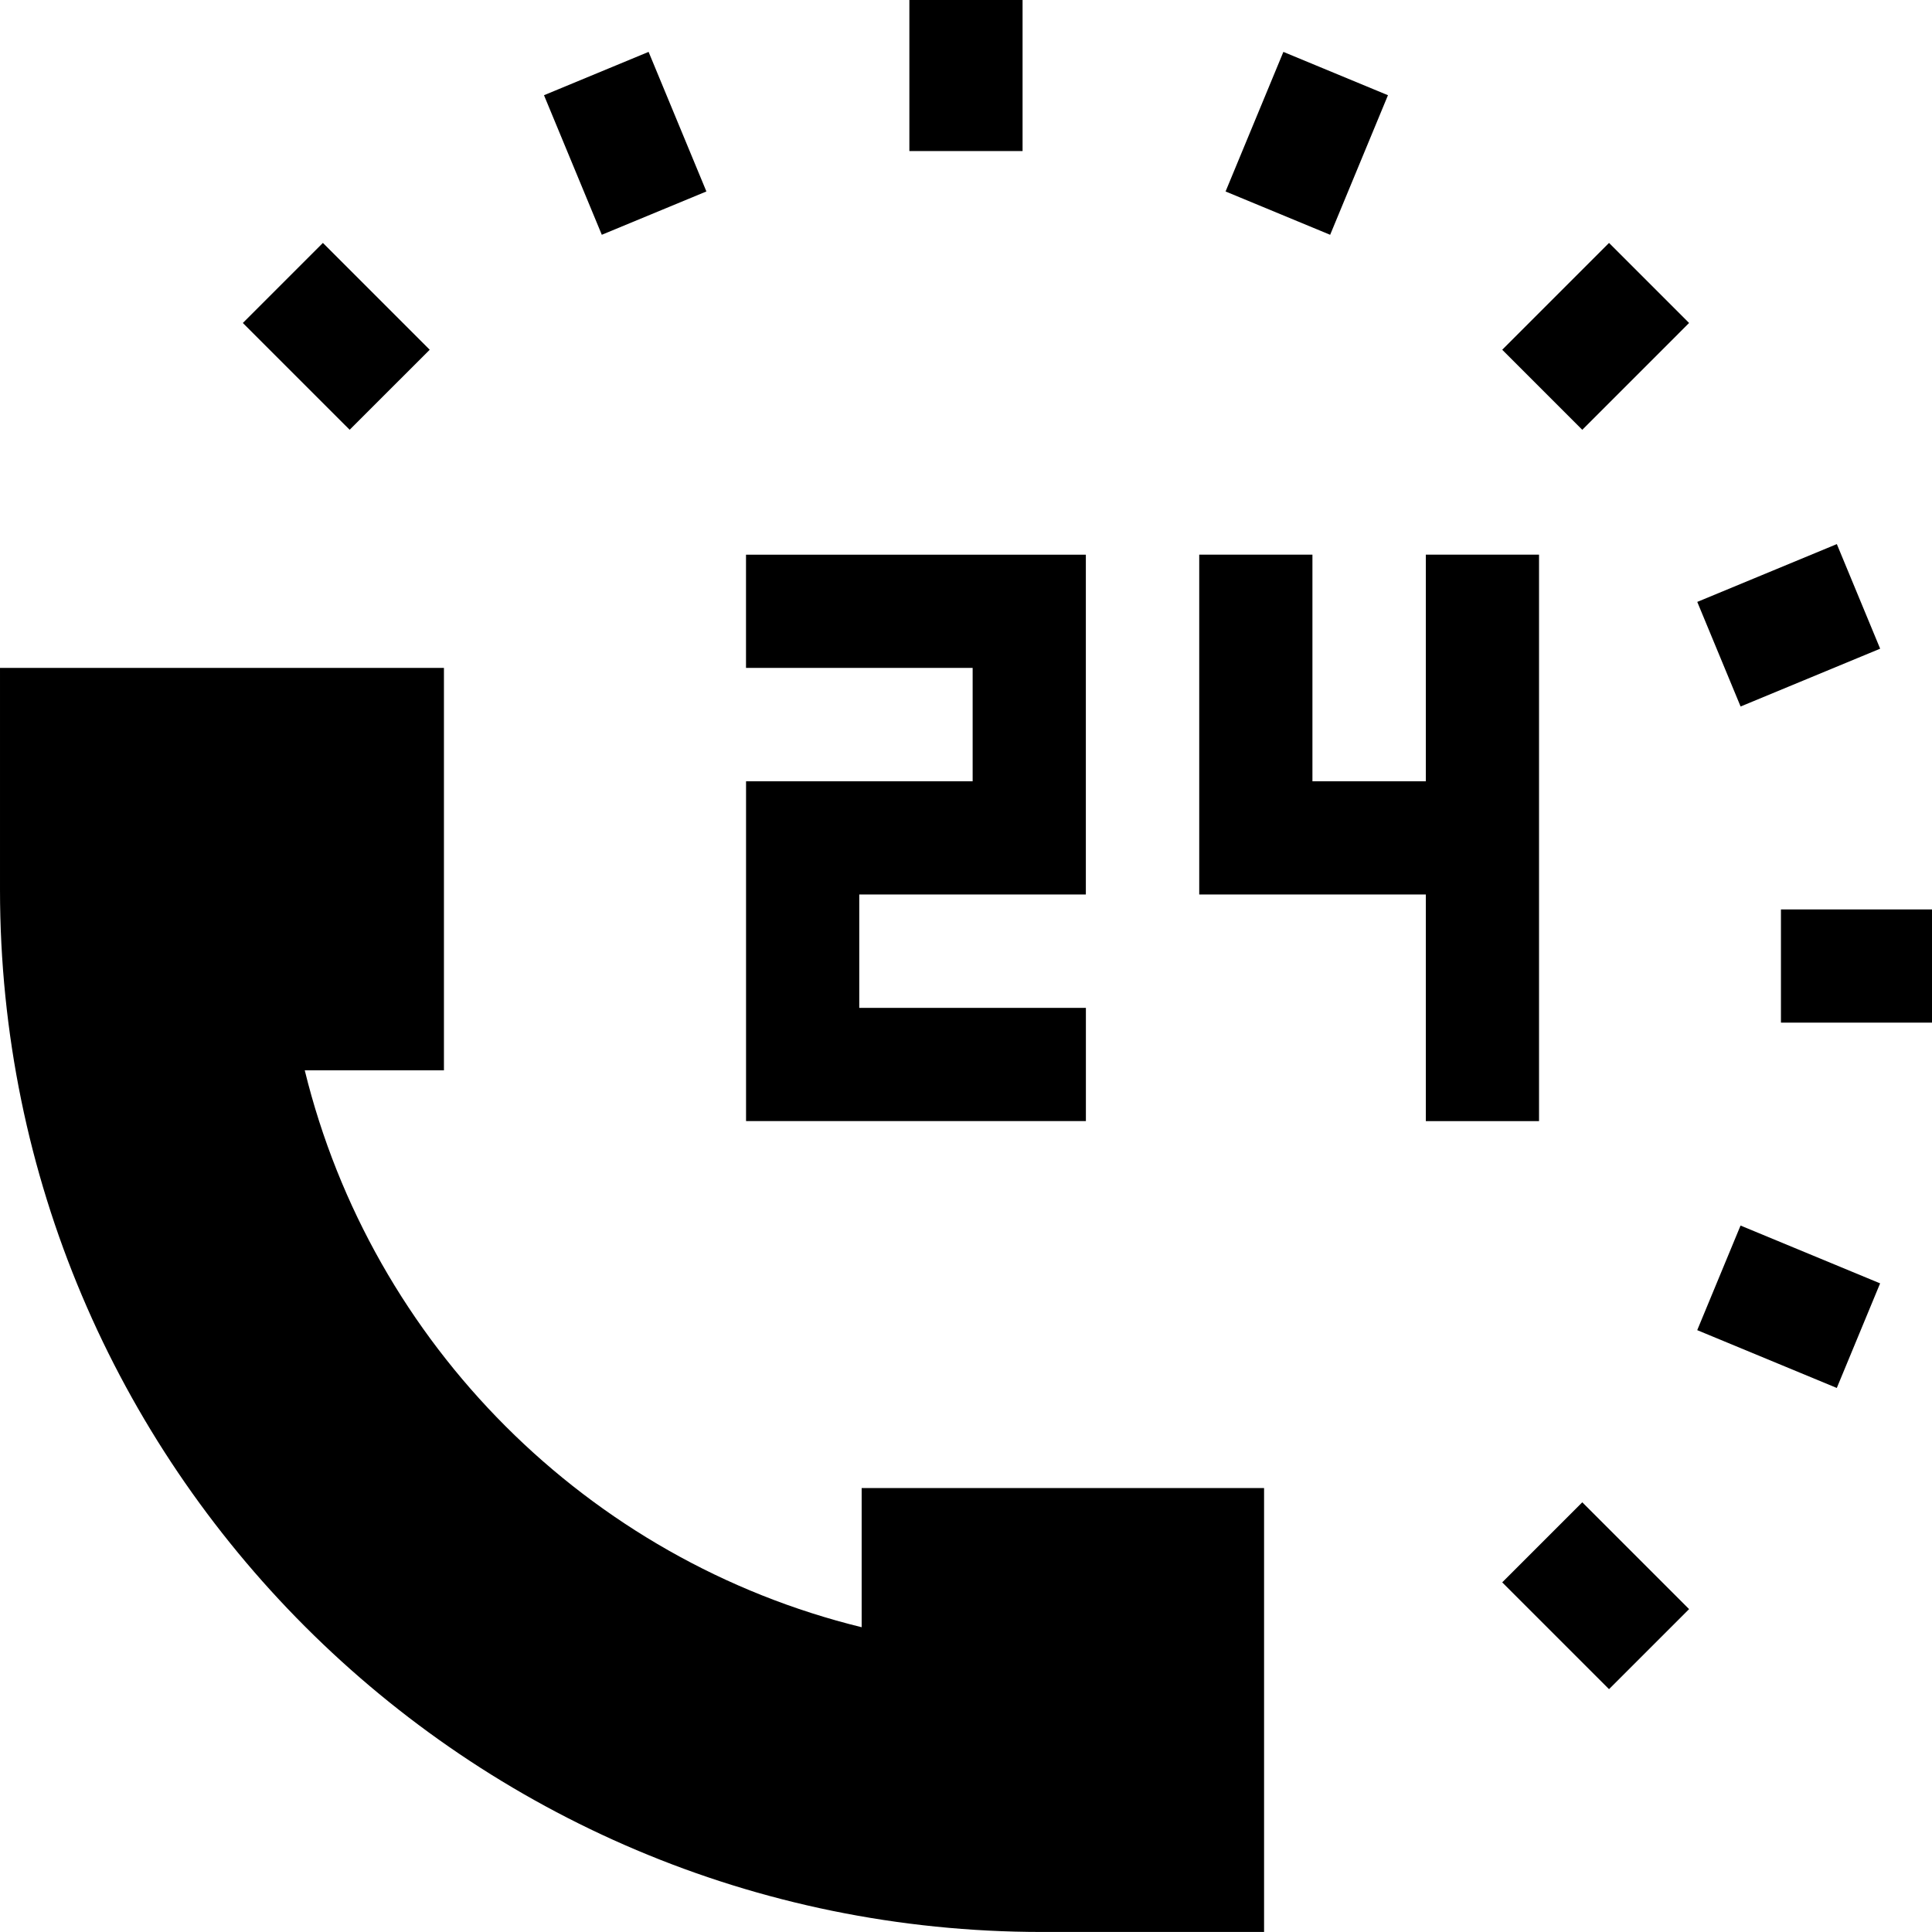
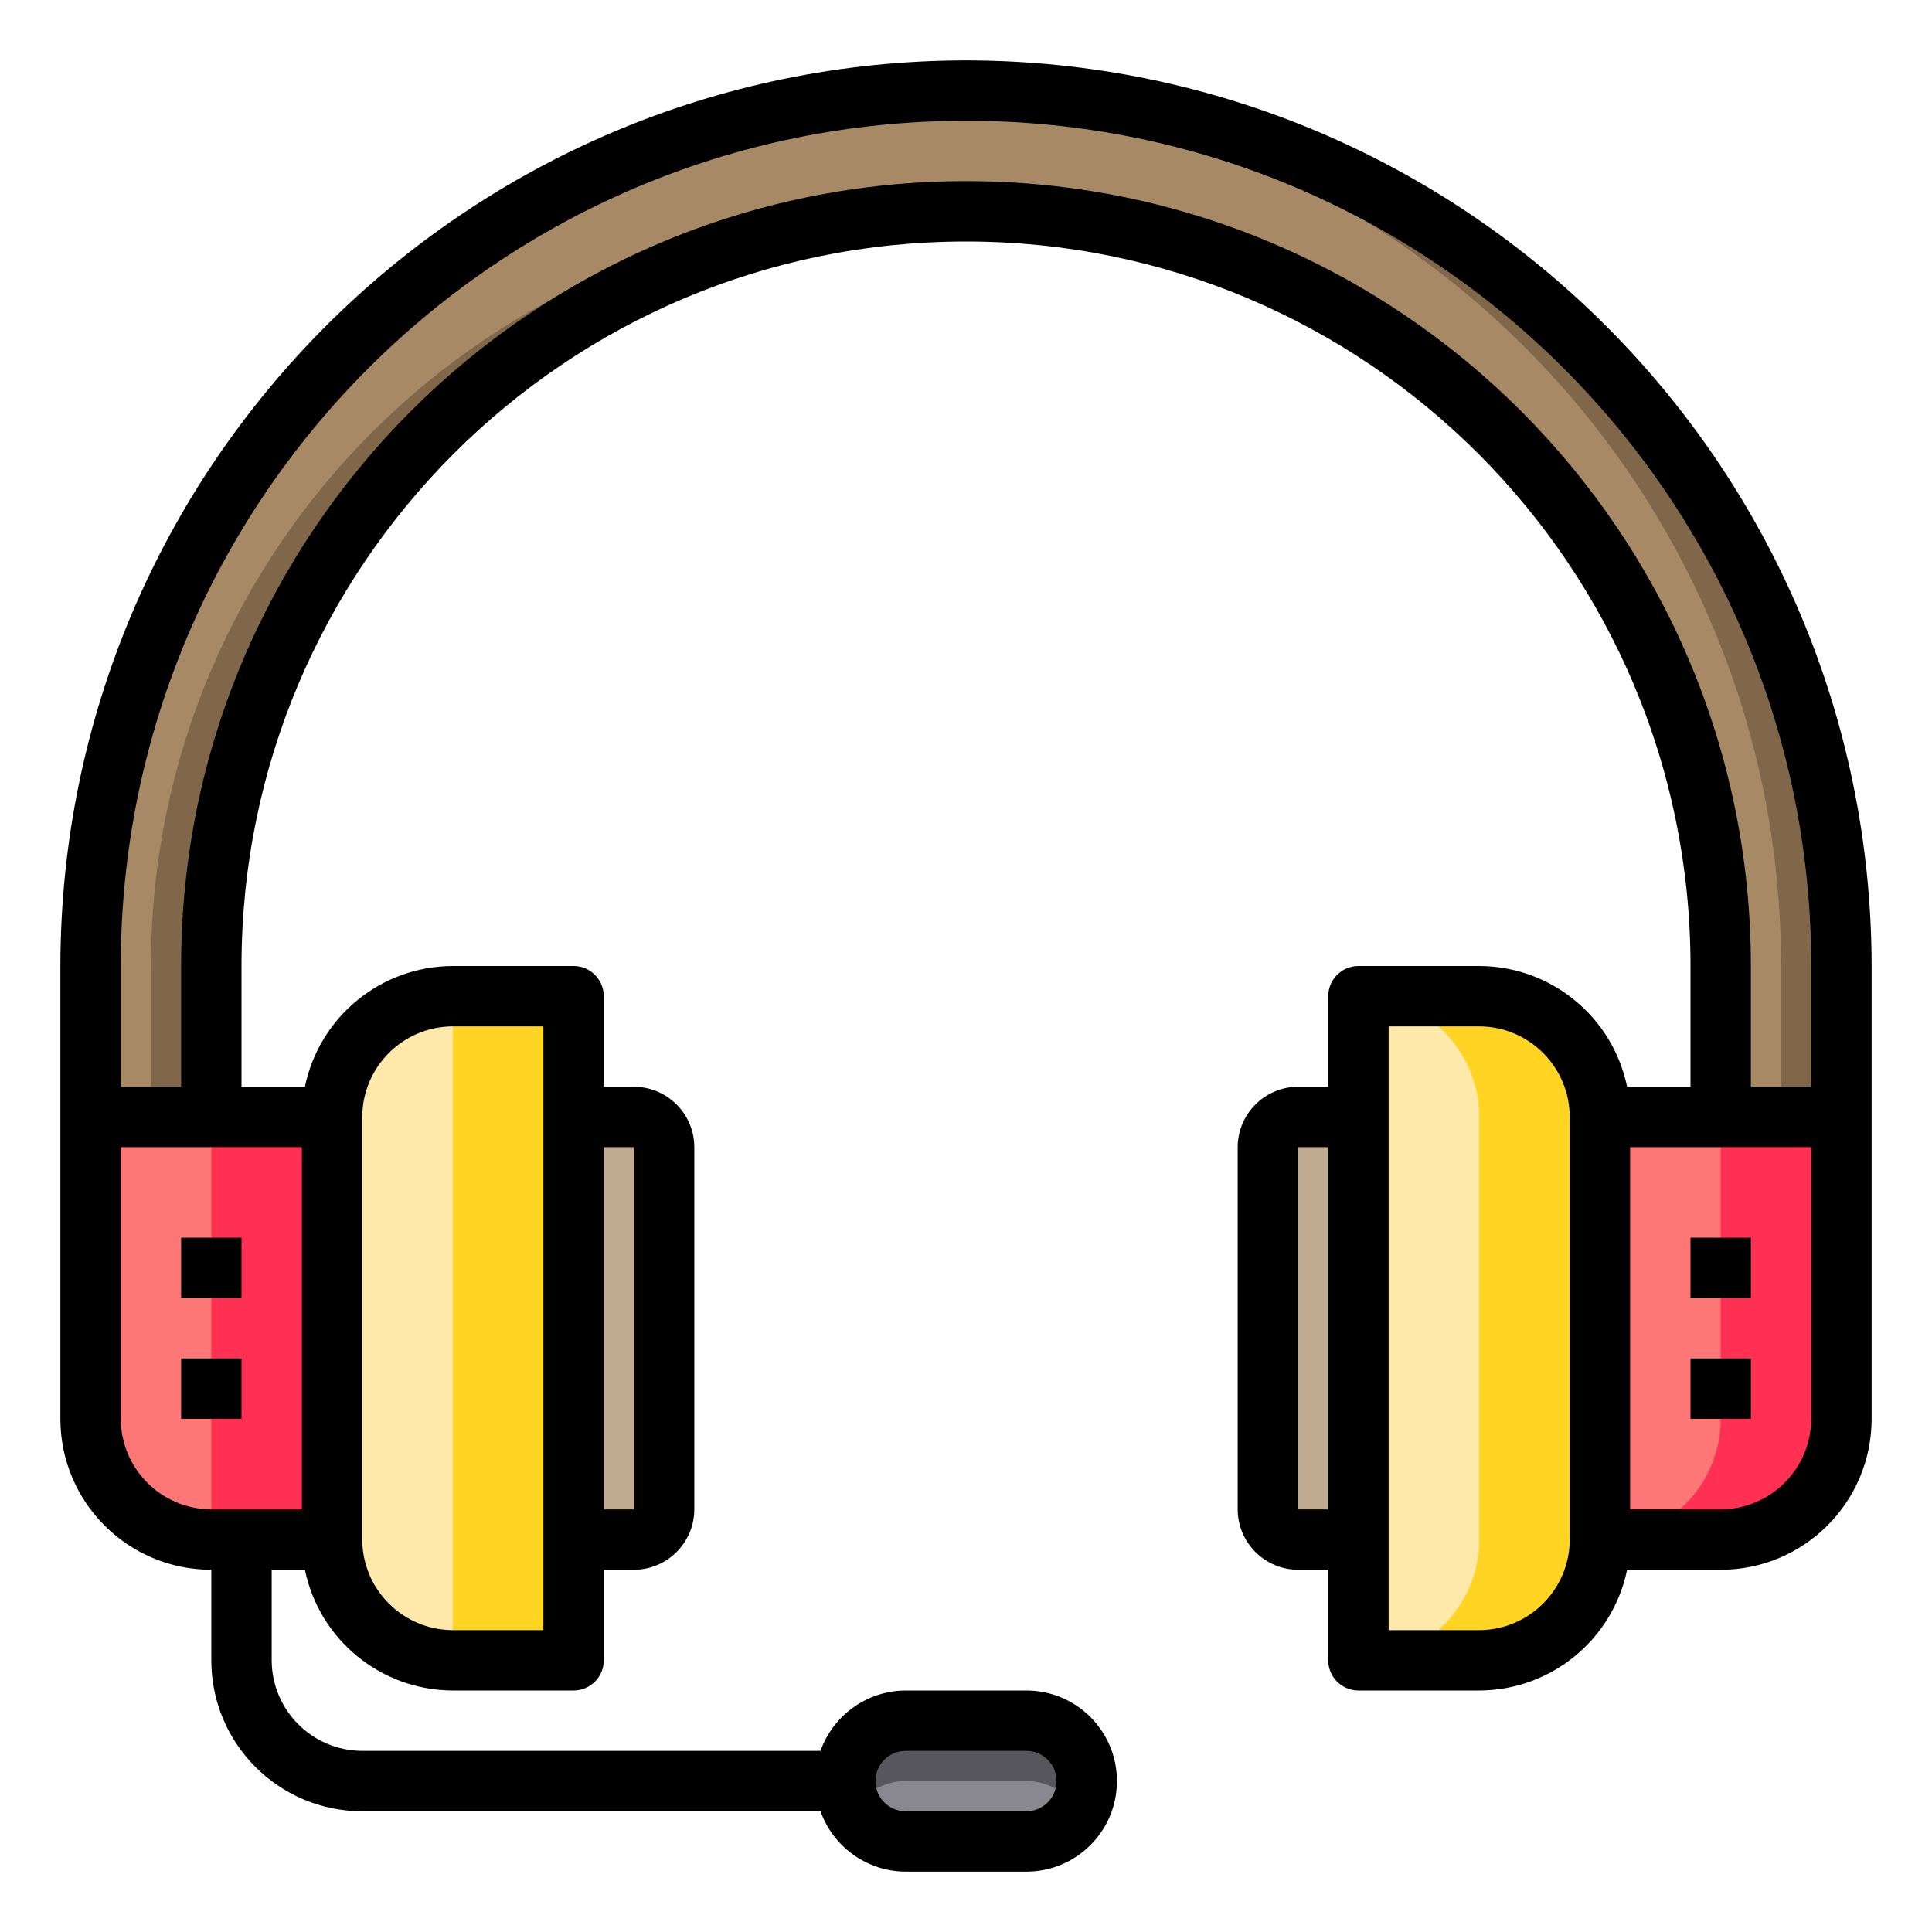
- <svg xmlns="http://www.w3.org/2000/svg" height="512pt" viewBox="0 0 512 512" width="512pt">
-   <path d="m257.762 207.047h-60.051v90.051h90.062v-30h-60.062v-30.051h60.051v-90.047h-90.062v30h60.062zm0 0" />
-   <path d="m407.859 297.109v-150.121h-30v60.059h-30.051v-60.059h-30v90.059h60.051v60.062zm0 0" />
-   <path d="m419.316 113.902-21.211-21.215 28.305-28.309 21.215 21.215zm0 0" />
-   <path d="m340.109 13.754 27.715 11.48-15.32 36.988-27.715-11.48zm0 0" />
-   <path d="m240.992 0h30v40.031h-30zm0 0" />
-   <path d="m171.883 13.75 15.32 36.988-27.719 11.48-15.32-36.984zm0 0" />
-   <path d="m85.57 64.375 28.309 28.309-21.215 21.211-28.309-28.305zm0 0" />
-   <path d="m426.41 447.645-28.309-28.305 21.215-21.215 28.309 28.309zm0 0" />
-   <path d="m486.77 367.824-36.988-15.32 11.48-27.719 36.988 15.32zm0 0" />
-   <path d="m471.969 241.008h40.031v30h-40.031zm0 0" />
-   <path d="m486.781 144.191 11.48 27.719-36.984 15.32-11.484-27.719zm0 0" />
-   <path d="m228.348 431.23c-72.578-17.762-129.824-75.008-147.586-147.586h36.887v-106.645h-117.648v58.824c0 152.523 123.645 276.168 276.168 276.168h58.824v-117.648h-106.645zm0 0" />
+ <svg xmlns="http://www.w3.org/2000/svg" height="512" viewBox="0 0 64 64" width="512">
+   <g id="headphone-microphone-wired-wireless-bluetooth">
+     <path d="m61 37v10a4 4 0 0 1 -4 4h-4v-14z" fill="#fd7777" />
+     <path d="m61 32v5h-4v-5a25 25 0 0 0 -50 0v5h-4v-5a29 29 0 0 1 58 0z" fill="#a78966" />
+     <path d="m53 37v14a4 4 0 0 1 -4 4h-4v-22h4a4 4 0 0 1 4 4z" fill="#fee9ab" />
+     <path d="m45 37v14h-2a1 1 0 0 1 -1-1v-12a1 1 0 0 1 1-1z" fill="#c0ab91" />
+     <path d="m34 57a2.006 2.006 0 0 1 2 2 2.015 2.015 0 0 1 -2 2h-4a2.006 2.006 0 0 1 -2-2 2.015 2.015 0 0 1 2-2z" fill="#898890" />
+     <path d="m36 59a2 2 0 0 1 -.27 1 2 2 0 0 0 -1.73-1h-4a1.955 1.955 0 0 0 -1.41.59 1.813 1.813 0 0 0 -.32.41 2 2 0 0 1 -.27-1 2.015 2.015 0 0 1 2-2h4a2.006 2.006 0 0 1 2 2z" fill="#57565c" />
+     <path d="m22 38v12a1 1 0 0 1 -1 1h-2v-14h2a1 1 0 0 1 1 1z" fill="#c0ab91" />
+     <path d="m19 51v4h-4a4 4 0 0 1 -4-4v-14a4 4 0 0 1 4-4h4z" fill="#fee9ab" />
+     <path d="m11 37v14h-4a4 4 0 0 1 -4-4v-10z" fill="#fd7777" />
+     <path d="m61 37v10a4 4 0 0 1 -4 4h-4a4 4 0 0 0 4-4v-10z" fill="#ff3051" />
+     <path d="m53 37v14a4 4 0 0 1 -4 4h-4a4 4 0 0 0 4-4v-14a4 4 0 0 0 -4-4h4a4 4 0 0 1 4 4z" fill="#ffd422" />
+     <path d="m15 33h4v22h-4z" fill="#ffd422" />
+     <path d="m7 37h4v14h-4z" fill="#ff3051" />
+     <path d="m30 7c.33 0 .67.01 1 .02a24.987 24.987 0 0 0 -24 24.98v5h-2v-5a25 25 0 0 1 25-25z" fill="#806749" />
+     <path d="m61 32v5h-2v-5a28.981 28.981 0 0 0 -28-28.97c.33-.02.66-.03 1-.03a29 29 0 0 1 29 29z" fill="#806749" />
+     <path d="m32 2a30.037 30.037 0 0 0 -30 30v15a5 5 0 0 0 5 5v3a5 5 0 0 0 5 5h15.18a3.01 3.01 0 0 0 2.82 2h4a3 3 0 0 0 0-6h-4a3.01 3.01 0 0 0 -2.82 2h-15.18a3.009 3.009 0 0 1 -3-3v-3h1.1a5.017 5.017 0 0 0 4.9 4h4a1 1 0 0 0 1-1v-3h1a2.006 2.006 0 0 0 2-2v-12a2.006 2.006 0 0 0 -2-2h-1v-3a1 1 0 0 0 -1-1h-4a5.017 5.017 0 0 0 -4.9 4h-2.1v-4a24 24 0 0 1 48 0v4h-2.1a5.017 5.017 0 0 0 -4.9-4h-4a1 1 0 0 0 -1 1v3h-1a2.006 2.006 0 0 0 -2 2v12a2.006 2.006 0 0 0 2 2h1v3a1 1 0 0 0 1 1h4a5.017 5.017 0 0 0 4.9-4h3.1a5 5 0 0 0 5-5v-15a30.037 30.037 0 0 0 -30-30zm-2 56h4a1 1 0 0 1 0 2h-4a1 1 0 0 1 0-2zm-10-20h1v12h-1zm-8-1a3.009 3.009 0 0 1 3-3h3v20h-3a3.009 3.009 0 0 1 -3-3zm32 13h-1v-12h1zm8 1a3.009 3.009 0 0 1 -3 3h-3v-20h3a3.009 3.009 0 0 1 3 3zm-42-13v12h-3a3.009 3.009 0 0 1 -3-3v-9zm50 9a3.009 3.009 0 0 1 -3 3h-3v-12h6zm0-11h-2v-4a26 26 0 0 0 -52 0v4h-2v-4a28 28 0 0 1 56 0z" />
+     <path d="m6 41h2v2h-2z" />
+     <path d="m6 45h2v2h-2z" />
+     <path d="m56 41h2v2h-2z" />
+     <path d="m56 45h2v2h-2z" />
+   </g>
</svg>
